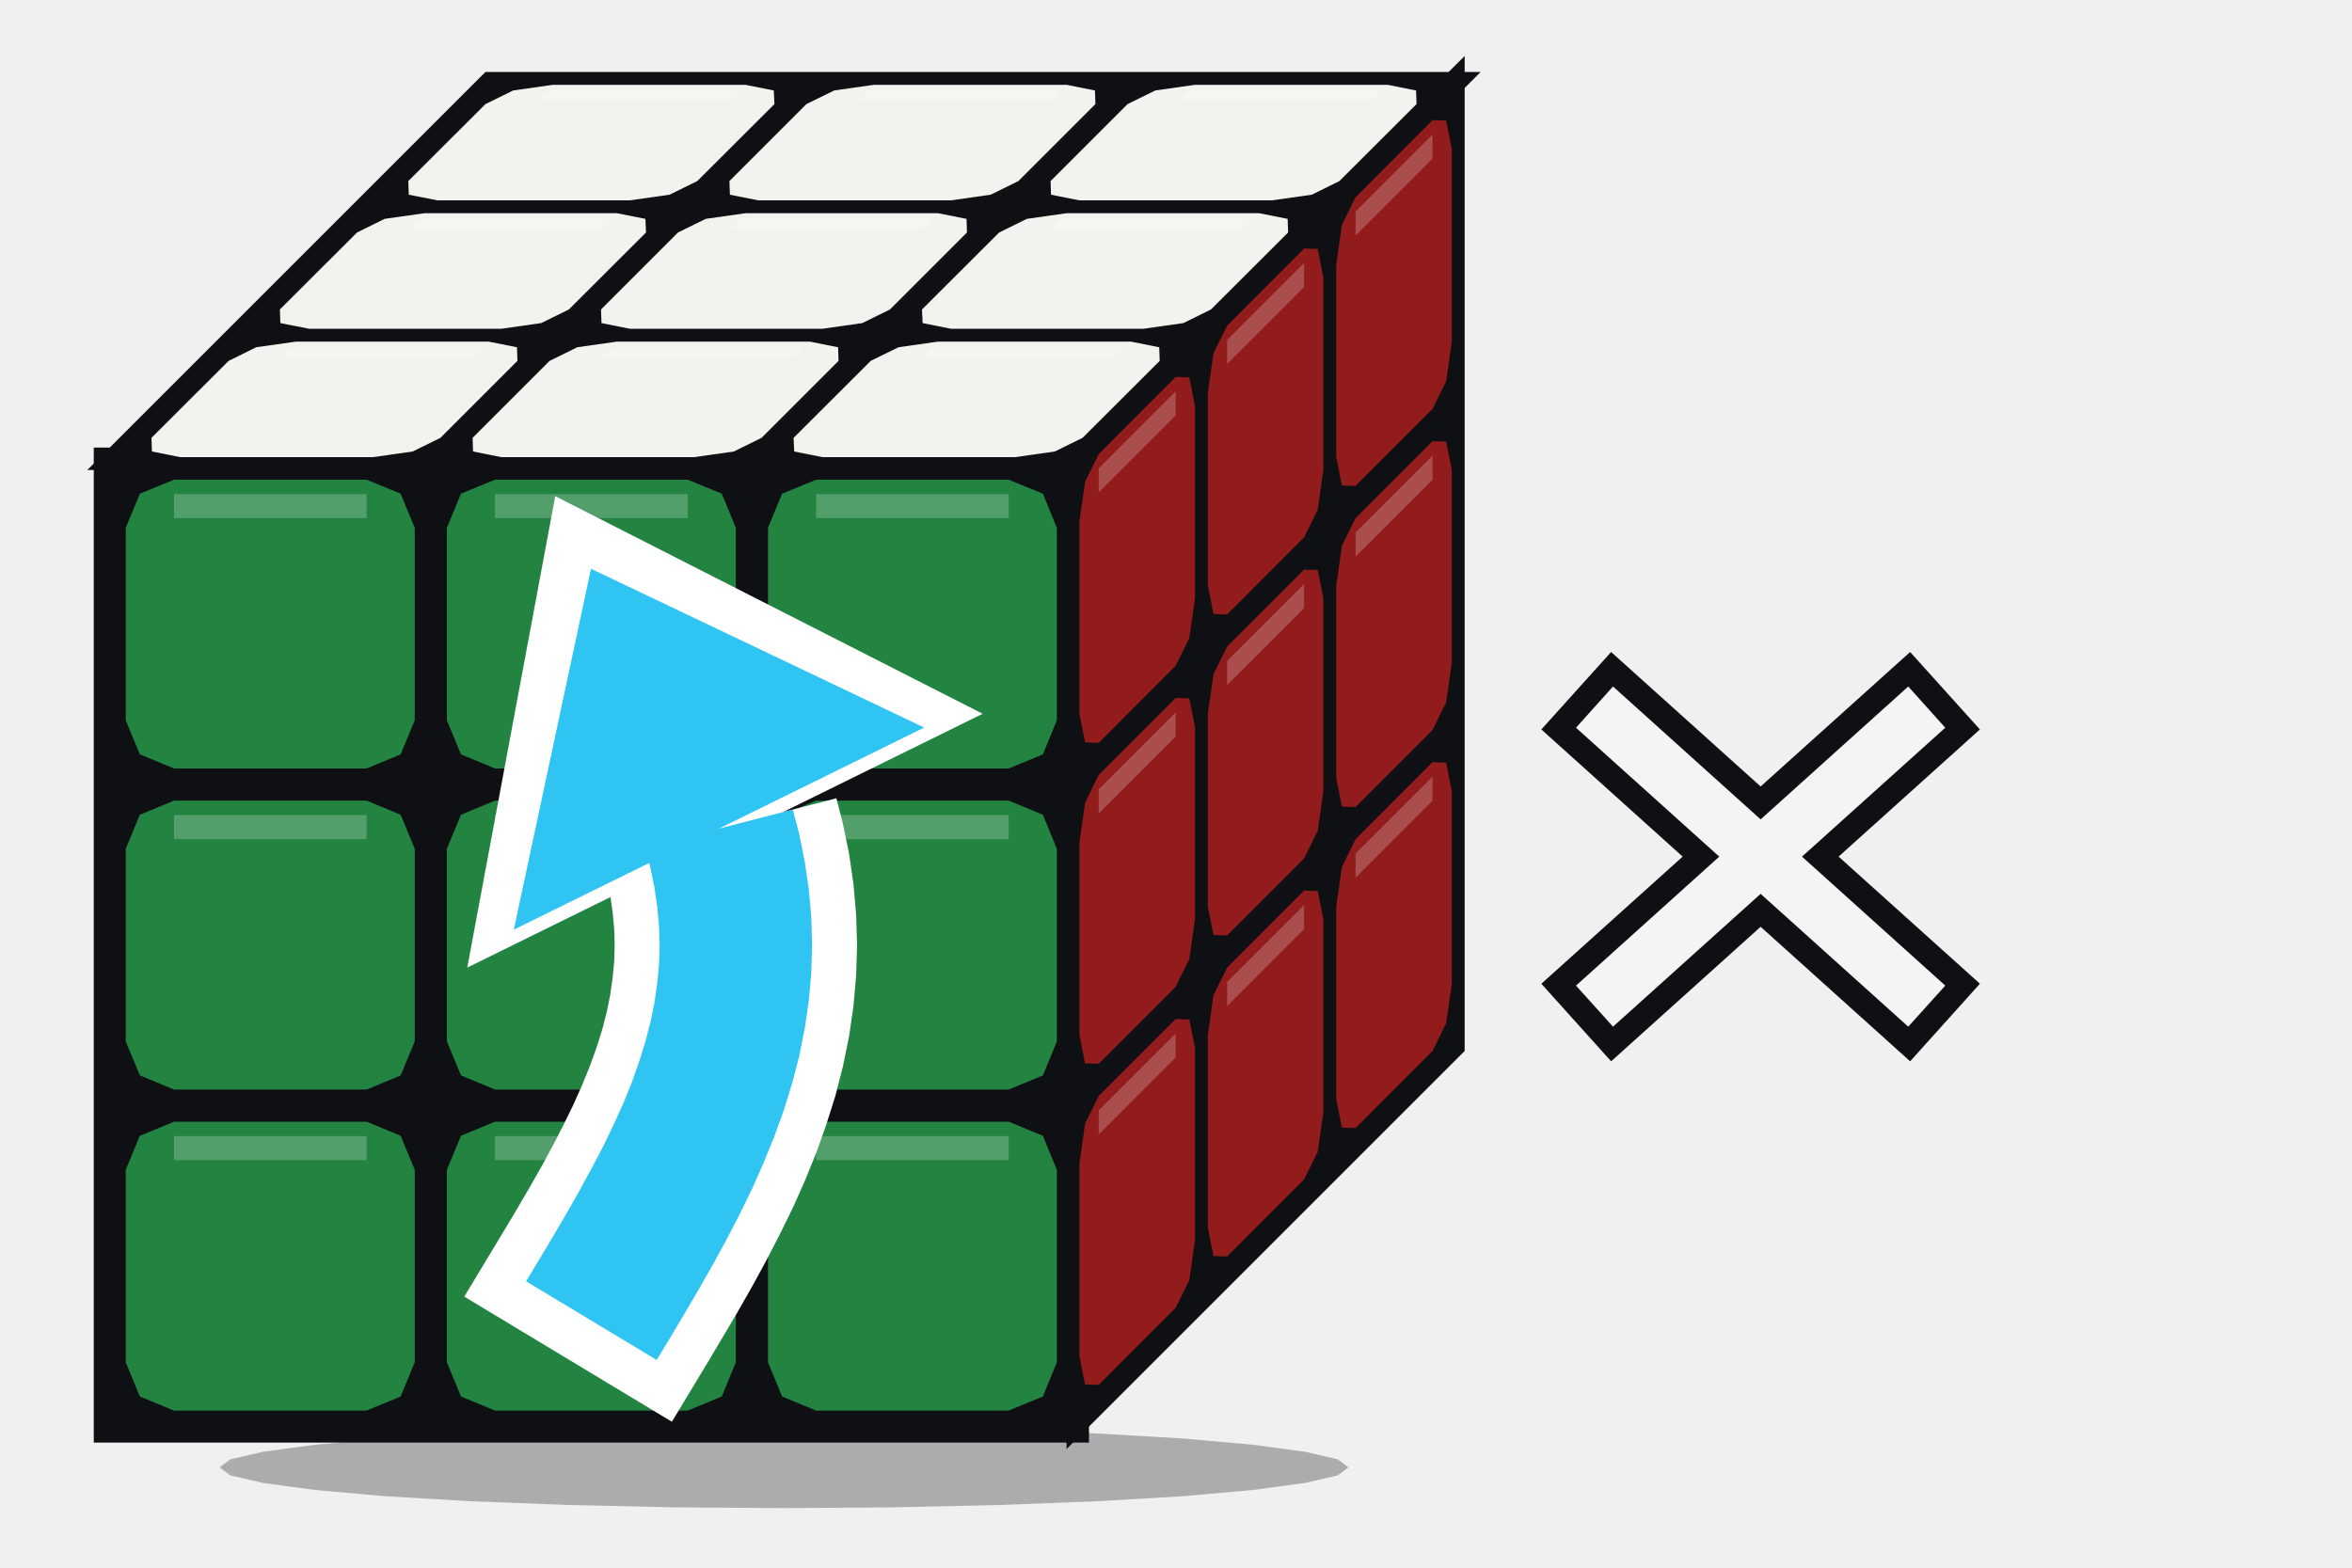
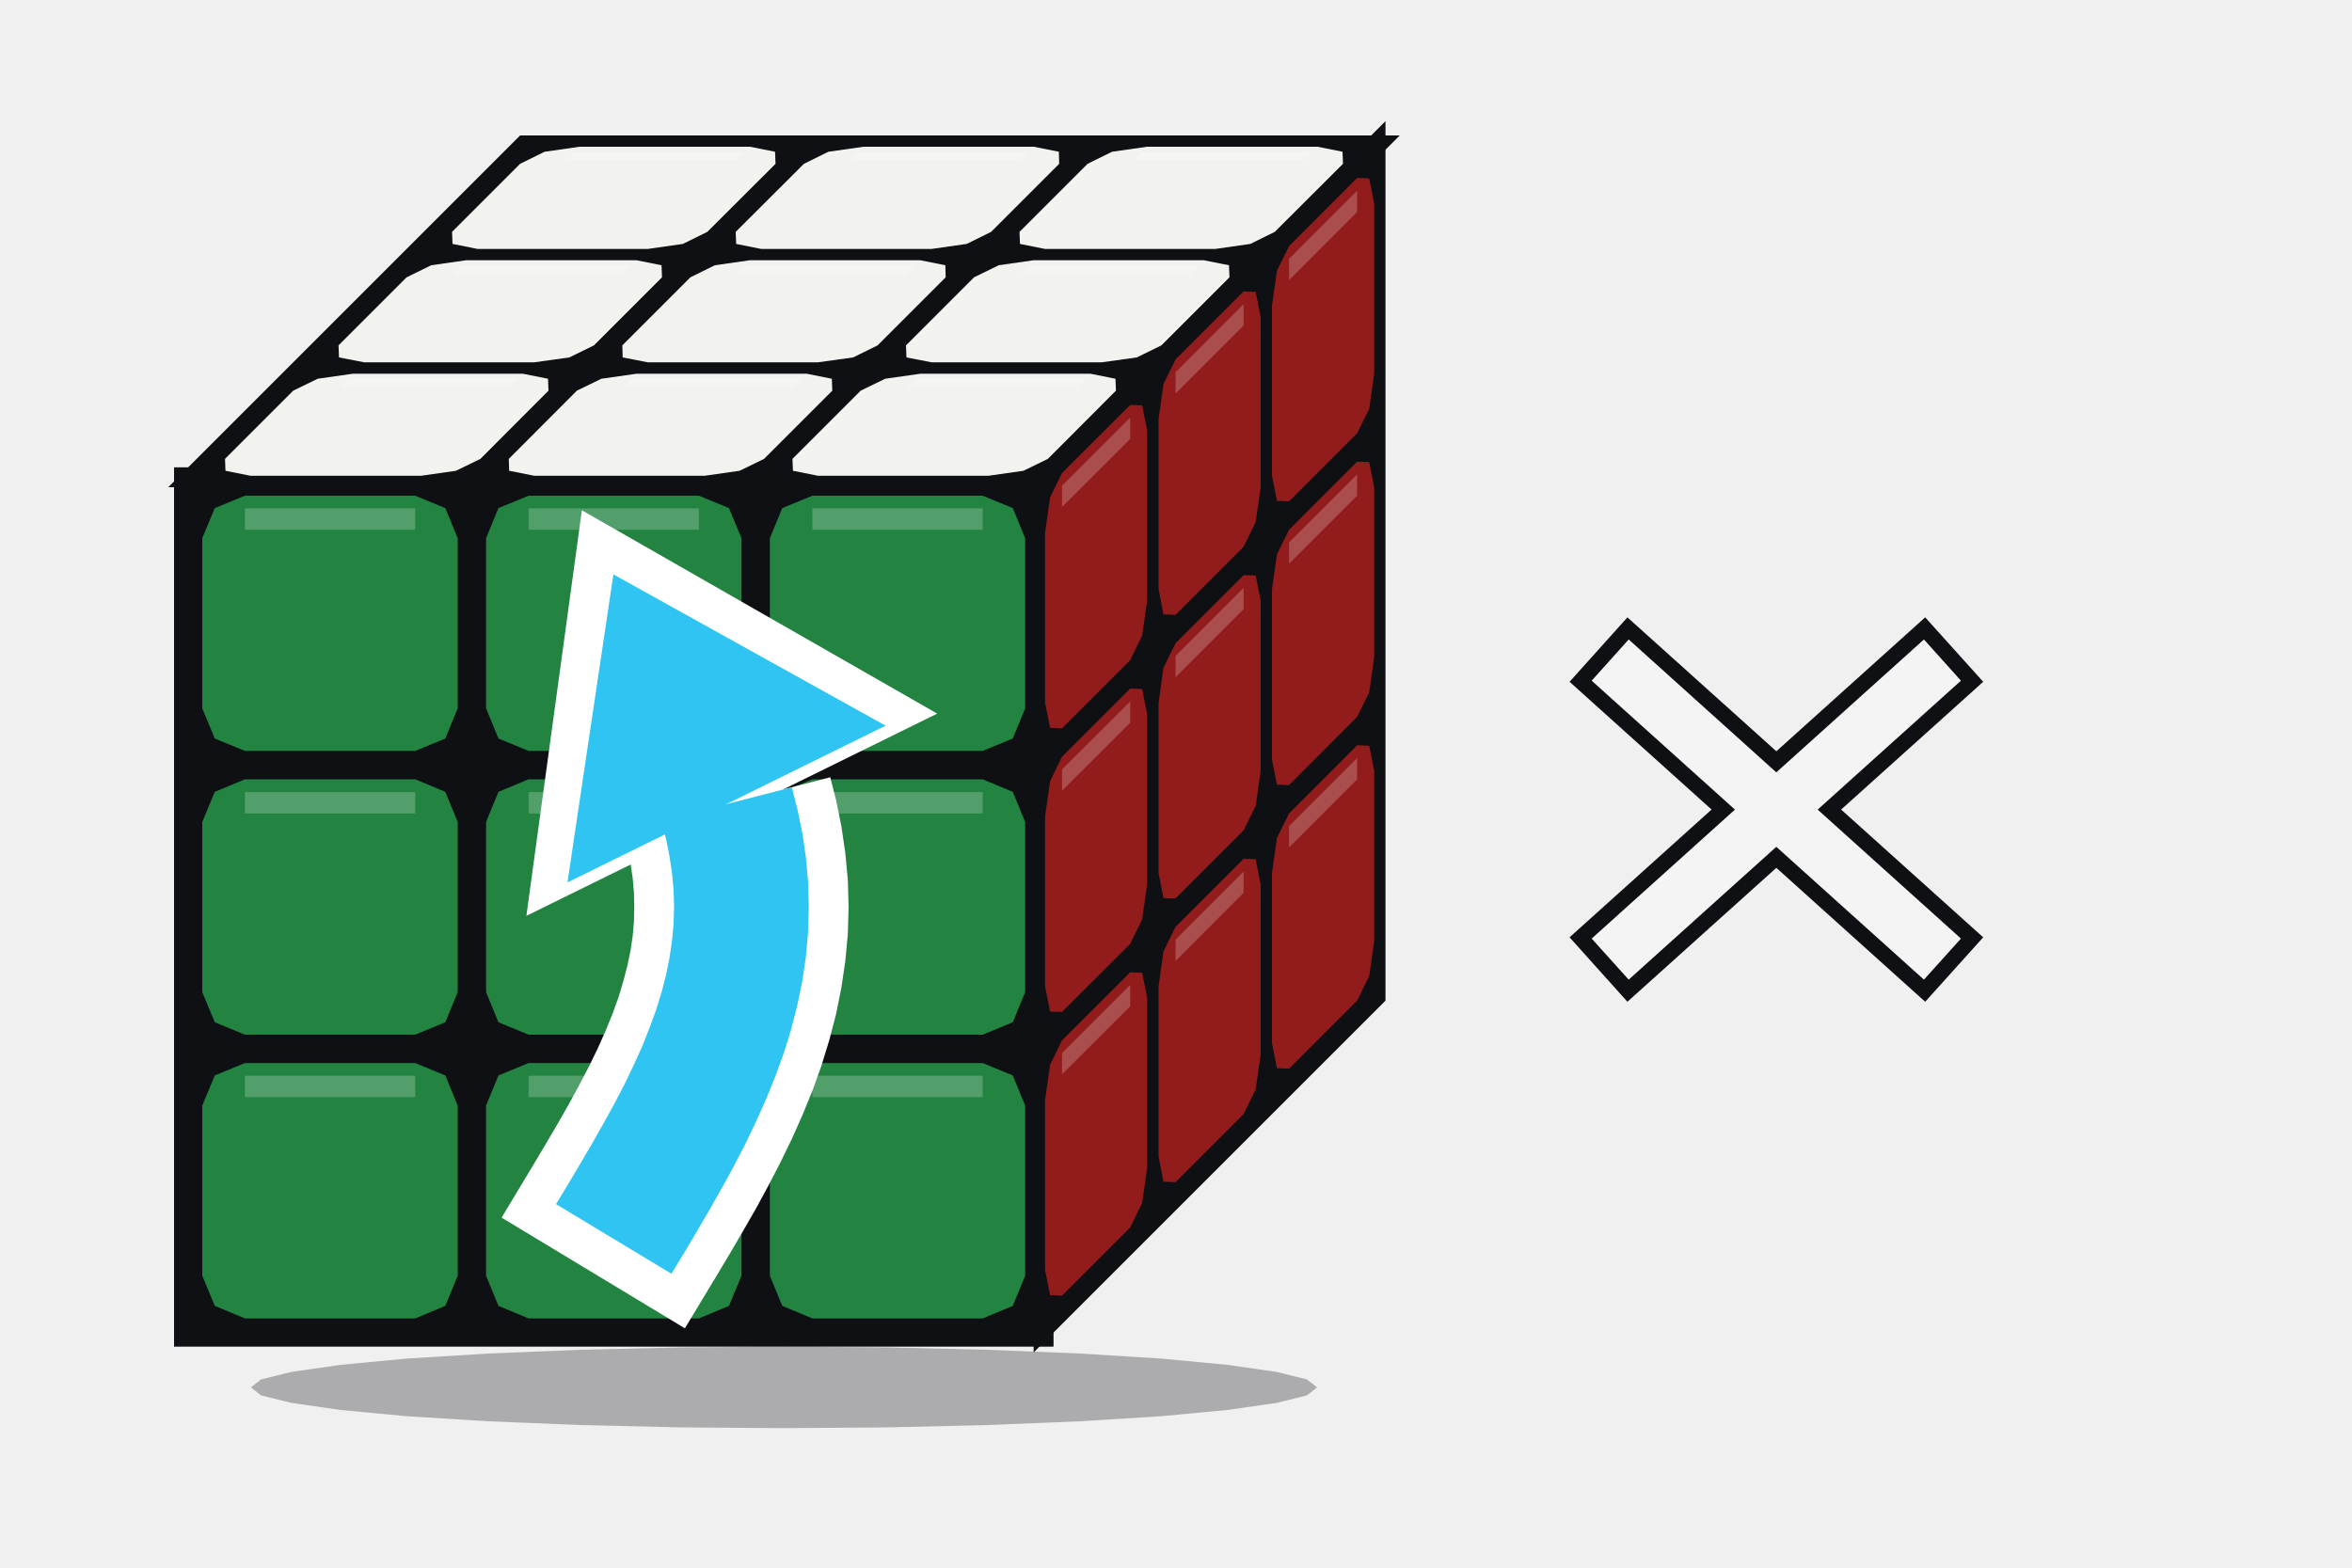
<svg xmlns="http://www.w3.org/2000/svg" viewBox="0 0 150.00 100.00" width="144" height="96">
-   <polygon points="86.00,93.60 85.31,94.11 83.26,94.59 79.93,95.04 75.46,95.44 70.00,95.76 63.78,96.00 57.02,96.15 50.00,96.20 42.98,96.15 36.22,96.00 30.00,95.76 24.54,95.44 20.07,95.04 16.74,94.59 14.69,94.11 14.00,93.60 14.69,93.09 16.74,92.61 20.07,92.16 24.54,91.76 30.00,91.44 36.22,91.20 42.98,91.05 50.00,91.00 57.02,91.05 63.78,91.20 70.00,91.44 75.46,91.76 79.93,92.16 83.26,92.61 85.31,93.09" fill="#0e1014" fill-opacity="0.30" />
-   <polygon points="5.98,92.02 69.45,92.02 69.45,28.55 5.98,28.55" fill="#0e1014" />
-   <polygon points="5.57,29.98 69.04,29.98 94.43,4.59 30.96,4.59" fill="#0e1014" />
-   <polygon points="68.02,92.43 93.41,67.04 93.41,3.57 68.02,28.96" fill="#0e1014" />
-   <polygon points="49.39,6.64 49.35,5.77 47.54,5.41 35.26,5.41 32.73,5.77 30.96,6.64 26.04,11.55 26.07,12.42 27.89,12.78 40.17,12.78 42.70,12.42 44.47,11.55" fill="#f2f2ee" />
-   <polygon points="34.27,6.39 46.56,6.39 47.17,5.78 34.89,5.78" fill="#ffffff" fill-opacity="0.22" />
-   <polygon points="69.86,6.64 69.83,5.77 68.02,5.41 55.73,5.41 53.20,5.77 51.43,6.64 46.52,11.55 46.55,12.42 48.36,12.78 60.65,12.78 63.18,12.42 64.95,11.55" fill="#f2f2ee" />
-   <polygon points="54.75,6.39 67.04,6.39 67.65,5.78 55.36,5.78" fill="#ffffff" fill-opacity="0.22" />
-   <polygon points="90.34,6.64 90.31,5.77 88.50,5.41 76.21,5.41 73.68,5.77 71.91,6.64 67.00,11.55 67.03,12.42 68.84,12.78 81.12,12.78 83.66,12.42 85.42,11.55" fill="#f2f2ee" />
-   <polygon points="75.23,6.39 87.51,6.39 88.13,5.78 75.84,5.78" fill="#ffffff" fill-opacity="0.22" />
-   <polygon points="41.20,14.83 41.16,13.96 39.35,13.60 27.07,13.60 24.53,13.96 22.77,14.83 17.85,19.74 17.88,20.61 19.70,20.97 31.98,20.97 34.51,20.61 36.28,19.74" fill="#f2f2ee" />
-   <polygon points="26.08,14.58 38.37,14.58 38.98,13.97 26.70,13.97" fill="#ffffff" fill-opacity="0.22" />
-   <polygon points="61.67,14.83 61.64,13.96 59.83,13.60 47.54,13.60 45.01,13.96 43.24,14.83 38.33,19.74 38.36,20.61 40.17,20.97 52.46,20.97 54.99,20.61 56.76,19.74" fill="#f2f2ee" />
-   <polygon points="46.56,14.58 58.85,14.58 59.46,13.97 47.17,13.97" fill="#ffffff" fill-opacity="0.22" />
-   <polygon points="82.15,14.83 82.12,13.96 80.30,13.60 68.02,13.60 65.49,13.96 63.72,14.83 58.80,19.74 58.84,20.61 60.65,20.97 72.93,20.97 75.47,20.61 77.23,19.74" fill="#f2f2ee" />
-   <polygon points="67.04,14.58 79.32,14.58 79.94,13.97 67.65,13.97" fill="#ffffff" fill-opacity="0.22" />
-   <polygon points="33.00,23.02 32.97,22.15 31.16,21.79 18.88,21.79 16.34,22.15 14.58,23.02 9.66,27.93 9.69,28.80 11.50,29.16 23.79,29.16 26.32,28.80 28.09,27.93" fill="#f2f2ee" />
-   <polygon points="17.89,22.77 30.18,22.77 30.79,22.16 18.51,22.16" fill="#ffffff" fill-opacity="0.22" />
-   <polygon points="53.48,23.02 53.45,22.15 51.64,21.79 39.35,21.79 36.82,22.15 35.05,23.02 30.14,27.93 30.17,28.80 31.98,29.16 44.27,29.16 46.80,28.80 48.57,27.93" fill="#f2f2ee" />
-   <polygon points="38.37,22.77 50.66,22.77 51.27,22.16 38.98,22.16" fill="#ffffff" fill-opacity="0.22" />
-   <polygon points="73.96,23.02 73.93,22.15 72.11,21.79 59.83,21.79 57.30,22.15 55.53,23.02 50.61,27.93 50.65,28.80 52.46,29.16 64.74,29.16 67.27,28.80 69.04,27.93" fill="#f2f2ee" />
-   <polygon points="58.85,22.77 71.13,22.77 71.75,22.16 59.46,22.16" fill="#ffffff" fill-opacity="0.22" />
-   <polygon points="76.21,25.89 75.85,24.07 74.98,24.04 70.07,28.96 69.20,30.73 68.84,33.26 68.84,45.54 69.20,47.35 70.07,47.39 74.98,42.47 75.85,40.70 76.21,38.17" fill="#921b1b" />
-   <polygon points="70.07,31.41 74.98,26.50 74.98,24.96 70.07,29.88" fill="#ffffff" fill-opacity="0.22" />
-   <polygon points="84.40,17.70 84.04,15.88 83.17,15.85 78.26,20.77 77.39,22.53 77.03,25.07 77.03,37.35 77.39,39.16 78.26,39.20 83.17,34.28 84.04,32.51 84.40,29.98" fill="#921b1b" />
-   <polygon points="78.26,23.22 83.17,18.31 83.17,16.77 78.26,21.69" fill="#ffffff" fill-opacity="0.22" />
-   <polygon points="92.59,9.50 92.23,7.69 91.36,7.66 86.45,12.58 85.58,14.34 85.22,16.88 85.22,29.16 85.58,30.97 86.45,31.00 91.36,26.09 92.23,24.32 92.59,21.79" fill="#921b1b" />
-   <polygon points="86.45,15.03 91.36,10.12 91.36,8.58 86.45,13.50" fill="#ffffff" fill-opacity="0.22" />
-   <polygon points="76.21,46.36 75.85,44.55 74.98,44.52 70.07,49.43 69.20,51.20 68.84,53.73 68.84,66.02 69.20,67.83 70.07,67.86 74.98,62.95 75.85,61.18 76.21,58.65" fill="#921b1b" />
-   <polygon points="70.07,51.89 74.98,46.98 74.98,45.44 70.07,50.35" fill="#ffffff" fill-opacity="0.22" />
-   <polygon points="84.40,38.17 84.04,36.36 83.17,36.33 78.26,41.24 77.39,43.01 77.03,45.54 77.03,57.83 77.39,59.64 78.26,59.67 83.17,54.76 84.04,52.99 84.40,50.46" fill="#921b1b" />
-   <polygon points="78.26,43.70 83.17,38.79 83.17,37.25 78.26,42.16" fill="#ffffff" fill-opacity="0.22" />
-   <polygon points="92.59,29.98 92.23,28.17 91.36,28.14 86.45,33.05 85.58,34.82 85.22,37.35 85.22,49.64 85.58,51.45 86.45,51.48 91.36,46.57 92.23,44.80 92.59,42.27" fill="#921b1b" />
-   <polygon points="86.45,35.51 91.36,30.60 91.36,29.06 86.45,33.97" fill="#ffffff" fill-opacity="0.22" />
-   <polygon points="76.21,66.84 75.85,65.03 74.98,65.00 70.07,69.91 69.20,71.68 68.84,74.21 68.84,86.50 69.20,88.31 70.07,88.34 74.98,83.42 75.85,81.66 76.21,79.12" fill="#921b1b" />
-   <polygon points="70.07,72.37 74.98,67.45 74.98,65.92 70.07,70.83" fill="#ffffff" fill-opacity="0.22" />
-   <polygon points="84.40,58.65 84.04,56.84 83.17,56.80 78.26,61.72 77.39,63.49 77.03,66.02 77.03,78.30 77.39,80.12 78.26,80.15 83.17,75.23 84.04,73.47 84.40,70.93" fill="#921b1b" />
-   <polygon points="78.26,64.18 83.17,59.26 83.17,57.73 78.26,62.64" fill="#ffffff" fill-opacity="0.22" />
-   <polygon points="92.59,50.46 92.23,48.65 91.36,48.61 86.45,53.53 85.58,55.30 85.22,57.83 85.22,70.11 85.58,71.93 86.45,71.96 91.36,67.04 92.23,65.27 92.59,62.74" fill="#921b1b" />
-   <polygon points="86.45,55.99 91.36,51.07 91.36,49.54 86.45,54.45" fill="#ffffff" fill-opacity="0.22" />
-   <polygon points="26.45,33.67 25.55,31.49 23.38,30.60 11.10,30.60 8.92,31.49 8.02,33.67 8.02,45.95 8.92,48.12 11.10,49.02 23.38,49.02 25.55,48.12 26.45,45.95" fill="#238442" />
-   <polygon points="11.10,33.05 23.38,33.05 23.38,31.52 11.10,31.52" fill="#ffffff" fill-opacity="0.22" />
-   <polygon points="46.93,33.67 46.03,31.49 43.86,30.60 31.57,30.60 29.40,31.49 28.50,33.67 28.50,45.95 29.40,48.12 31.57,49.02 43.86,49.02 46.03,48.12 46.93,45.95" fill="#238442" />
-   <polygon points="31.57,33.05 43.86,33.05 43.86,31.52 31.57,31.52" fill="#ffffff" fill-opacity="0.22" />
-   <polygon points="67.40,33.67 66.51,31.49 64.33,30.60 52.05,30.60 49.88,31.49 48.98,33.67 48.98,45.95 49.88,48.12 52.05,49.02 64.33,49.02 66.51,48.12 67.40,45.95" fill="#238442" />
-   <polygon points="52.05,33.05 64.33,33.05 64.33,31.52 52.05,31.52" fill="#ffffff" fill-opacity="0.22" />
-   <polygon points="26.45,54.14 25.55,51.97 23.38,51.07 11.10,51.07 8.92,51.97 8.02,54.14 8.02,66.43 8.92,68.60 11.10,69.50 23.38,69.50 25.55,68.60 26.45,66.43" fill="#238442" />
-   <polygon points="11.10,53.53 23.38,53.53 23.38,51.99 11.10,51.99" fill="#ffffff" fill-opacity="0.22" />
-   <polygon points="46.93,54.14 46.03,51.97 43.86,51.07 31.57,51.07 29.40,51.97 28.50,54.14 28.50,66.43 29.40,68.60 31.57,69.50 43.86,69.50 46.03,68.60 46.93,66.43" fill="#238442" />
-   <polygon points="31.57,53.53 43.86,53.53 43.86,51.99 31.57,51.99" fill="#ffffff" fill-opacity="0.22" />
-   <polygon points="67.40,54.14 66.51,51.97 64.33,51.07 52.05,51.07 49.88,51.97 48.98,54.14 48.98,66.43 49.88,68.60 52.05,69.50 64.33,69.50 66.51,68.60 67.40,66.43" fill="#238442" />
-   <polygon points="52.05,53.53 64.33,53.53 64.33,51.99 52.05,51.99" fill="#ffffff" fill-opacity="0.22" />
-   <polygon points="26.45,74.62 25.55,72.45 23.38,71.55 11.10,71.55 8.92,72.45 8.02,74.62 8.02,86.90 8.92,89.08 11.10,89.98 23.38,89.98 25.55,89.08 26.45,86.90" fill="#238442" />
-   <polygon points="11.10,74.00 23.38,74.00 23.38,72.47 11.10,72.47" fill="#ffffff" fill-opacity="0.22" />
-   <polygon points="46.93,74.62 46.03,72.45 43.86,71.55 31.57,71.55 29.40,72.45 28.50,74.62 28.50,86.90 29.40,89.08 31.57,89.98 43.86,89.98 46.03,89.08 46.93,86.90" fill="#238442" />
-   <polygon points="31.57,74.00 43.86,74.00 43.86,72.47 31.57,72.47" fill="#ffffff" fill-opacity="0.22" />
-   <polygon points="67.40,74.62 66.51,72.45 64.33,71.55 52.05,71.55 49.88,72.45 48.98,74.62 48.98,86.90 49.88,89.08 52.05,89.98 64.33,89.98 66.51,89.08 67.40,86.90" fill="#238442" />
-   <polygon points="52.05,74.00 64.33,74.00 64.33,72.47 52.05,72.47" fill="#ffffff" fill-opacity="0.22" />
-   <polygon points="29.61,82.71 31.99,78.76 32.86,77.31 33.69,75.89 34.49,74.49 35.23,73.13 35.92,71.79 36.55,70.50 37.12,69.23 37.62,68.00 38.05,66.81 38.41,65.66 38.70,64.54 38.92,63.44 39.07,62.38 39.17,61.33 39.20,60.29 39.17,59.24 39.07,58.19 38.92,57.13 38.69,56.03 38.37,54.79 53.34,50.92 53.76,52.56 54.15,54.46 54.43,56.39 54.60,58.33 54.66,60.29 54.60,62.24 54.43,64.18 54.15,66.11 53.76,68.01 53.28,69.89 52.70,71.73 52.06,73.53 51.34,75.30 50.57,77.03 49.74,78.72 48.88,80.39 47.99,82.02 47.08,83.62 46.16,85.18 45.24,86.73 42.85,90.69" fill="#ffffff" />
-   <polygon points="29.80,61.72 35.41,31.65 62.67,45.53" fill="#ffffff" />
-   <polygon points="33.55,81.73 34.45,80.24 35.33,78.77 36.18,77.32 36.99,75.89 37.76,74.47 38.49,73.08 39.15,71.71 39.76,70.36 40.30,69.03 40.76,67.72 41.16,66.44 41.49,65.18 41.74,63.94 41.92,62.71 42.03,61.50 42.07,60.29 42.03,59.08 41.92,57.86 41.74,56.63 41.49,55.39 41.15,54.07 50.56,51.64 50.97,53.20 51.32,54.96 51.58,56.72 51.74,58.50 51.79,60.29 51.74,62.07 51.58,63.85 51.32,65.62 50.97,67.37 50.52,69.10 49.99,70.81 49.38,72.50 48.70,74.17 47.97,75.82 47.18,77.44 46.35,79.04 45.49,80.62 44.60,82.18 43.70,83.72 42.79,85.25 41.88,86.75" fill="#2fc4f2" />
-   <polygon points="32.77,59.30 37.69,36.28 58.94,46.41" fill="#2fc4f2" />
-   <polygon points="98.30,46.53 121.82,67.70 126.27,62.75 102.75,41.59" fill="#0e1014" />
-   <polygon points="121.82,41.59 98.30,62.75 102.75,67.70 126.27,46.53" fill="#0e1014" />
-   <polygon points="100.51,46.42 121.70,65.49 124.06,62.87 102.87,43.79" fill="#f4f4f4" />
-   <polygon points="121.70,43.79 100.51,62.87 102.87,65.49 124.06,46.42" fill="#f4f4f4" />
+   <polygon points="84.00,88.50 83.35,89.01 81.41,89.49 78.27,89.94 74.04,90.34 68.89,90.66 63.01,90.90 56.63,91.05 50.00,91.10 43.37,91.05 36.99,90.90 31.11,90.66 25.96,90.34 21.73,89.94 18.59,89.49 16.65,89.01 16.00,88.50 16.65,87.99 18.59,87.51 21.73,87.06 25.96,86.66 31.11,86.34 36.99,86.10 43.37,85.95 50.00,85.90 56.63,85.95 63.01,86.10 68.89,86.34 74.04,86.66 78.27,87.06 81.41,87.51 83.35,87.99" fill="#0e1014" fill-opacity="0.30" />
+   <polygon points="11.10,85.90 67.19,85.90 67.19,29.81 11.10,29.81" fill="#0e1014" />
+   <polygon points="10.73,31.08 66.83,31.08 89.27,8.64 33.17,8.64" fill="#0e1014" />
+   <polygon points="65.92,86.27 88.36,63.83 88.36,7.73 65.92,30.17" fill="#0e1014" />
+   <polygon points="49.46,10.45 49.43,9.68 47.83,9.36 36.97,9.36 34.73,9.68 33.17,10.45 28.83,14.79 28.86,15.56 30.46,15.88 41.31,15.88 43.55,15.56 45.11,14.79" fill="#f2f2ee" />
+   <polygon points="36.10,10.23 46.96,10.23 47.50,9.69 36.65,9.69" fill="#ffffff" fill-opacity="0.22" />
+   <polygon points="67.55,10.45 67.53,9.68 65.92,9.36 55.07,9.36 52.83,9.68 51.27,10.45 46.92,14.79 46.95,15.56 48.55,15.88 59.41,15.88 61.65,15.56 63.21,14.79" fill="#f2f2ee" />
+   <polygon points="54.20,10.23 65.06,10.23 65.60,9.69 54.74,9.69" fill="#ffffff" fill-opacity="0.22" />
+   <polygon points="85.65,10.45 85.62,9.68 84.02,9.36 73.16,9.36 70.92,9.68 69.36,10.45 65.02,14.79 65.05,15.56 66.65,15.88 77.50,15.88 79.74,15.56 81.30,14.79" fill="#f2f2ee" />
+   <polygon points="72.29,10.23 83.15,10.23 83.69,9.69 72.84,9.69" fill="#ffffff" fill-opacity="0.22" />
+   <polygon points="42.22,17.69 42.19,16.92 40.59,16.60 29.73,16.60 27.50,16.92 25.93,17.69 21.59,22.03 21.62,22.80 23.22,23.11 34.08,23.11 36.31,22.80 37.88,22.03" fill="#f2f2ee" />
+   <polygon points="28.86,17.47 39.72,17.47 40.26,16.93 29.41,16.93" fill="#ffffff" fill-opacity="0.22" />
+   <polygon points="60.31,17.69 60.29,16.92 58.69,16.60 47.83,16.60 45.59,16.92 44.03,17.69 39.69,22.03 39.71,22.80 41.31,23.11 52.17,23.11 54.41,22.80 55.97,22.03" fill="#f2f2ee" />
+   <polygon points="46.96,17.47 57.82,17.47 58.36,16.93 47.50,16.93" fill="#ffffff" fill-opacity="0.22" />
+   <polygon points="78.41,17.69 78.38,16.92 76.78,16.60 65.92,16.60 63.69,16.92 62.12,17.69 57.78,22.03 57.81,22.80 59.41,23.11 70.27,23.11 72.50,22.80 74.07,22.03" fill="#f2f2ee" />
+   <polygon points="65.06,17.47 75.91,17.47 76.46,16.93 65.60,16.93" fill="#ffffff" fill-opacity="0.22" />
+   <polygon points="34.98,24.92 34.95,24.16 33.35,23.84 22.50,23.84 20.26,24.16 18.70,24.92 14.35,29.27 14.38,30.03 15.98,30.35 26.84,30.35 29.08,30.03 30.64,29.27" fill="#f2f2ee" />
+   <polygon points="21.63,24.71 32.48,24.71 33.03,24.16 22.17,24.16" fill="#ffffff" fill-opacity="0.22" />
+   <polygon points="53.08,24.92 53.05,24.16 51.45,23.84 40.59,23.84 38.35,24.16 36.79,24.92 32.45,29.27 32.47,30.03 34.08,30.35 44.93,30.35 47.17,30.03 48.73,29.27" fill="#f2f2ee" />
+   <polygon points="39.72,24.71 50.58,24.71 51.12,24.16 40.26,24.16" fill="#ffffff" fill-opacity="0.22" />
+   <polygon points="71.17,24.92 71.14,24.16 69.54,23.84 58.69,23.84 56.45,24.16 54.89,24.92 50.54,29.27 50.57,30.03 52.17,30.35 63.03,30.35 65.27,30.03 66.83,29.27" fill="#f2f2ee" />
+   <polygon points="57.82,24.71 68.67,24.71 69.22,24.16 58.36,24.16" fill="#ffffff" fill-opacity="0.22" />
+   <polygon points="73.16,27.46 72.84,25.86 72.08,25.83 67.73,30.17 66.97,31.73 66.65,33.97 66.65,44.83 66.97,46.43 67.73,46.46 72.08,42.11 72.84,40.55 73.16,38.31" fill="#921b1b" />
+   <polygon points="67.73,32.34 72.08,28.00 72.08,26.64 67.73,30.99" fill="#ffffff" fill-opacity="0.22" />
+   <polygon points="80.40,20.22 80.08,18.62 79.31,18.59 74.97,22.93 74.20,24.50 73.89,26.73 73.89,37.59 74.20,39.19 74.97,39.22 79.31,34.88 80.08,33.31 80.40,31.08" fill="#921b1b" />
+   <polygon points="74.97,25.10 79.31,20.76 79.31,19.40 74.97,23.75" fill="#ffffff" fill-opacity="0.22" />
+   <polygon points="87.64,12.98 87.32,11.38 86.55,11.35 82.21,15.70 81.44,17.26 81.12,19.50 81.12,30.35 81.44,31.95 82.21,31.98 86.55,27.64 87.32,26.08 87.64,23.84" fill="#921b1b" />
+   <polygon points="82.21,17.87 86.55,13.52 86.55,12.17 82.21,16.51" fill="#ffffff" fill-opacity="0.22" />
+   <polygon points="73.16,45.55 72.84,43.95 72.08,43.92 67.73,48.27 66.97,49.83 66.65,52.07 66.65,62.92 66.97,64.53 67.73,64.55 72.08,60.21 72.84,58.65 73.16,56.41" fill="#921b1b" />
+   <polygon points="67.73,50.44 72.08,46.10 72.08,44.74 67.73,49.08" fill="#ffffff" fill-opacity="0.22" />
+   <polygon points="80.40,38.31 80.08,36.71 79.31,36.69 74.97,41.03 74.20,42.59 73.89,44.83 73.89,55.69 74.20,57.29 74.97,57.31 79.31,52.97 80.08,51.41 80.40,49.17" fill="#921b1b" />
+   <polygon points="74.97,43.20 79.31,38.86 79.31,37.50 74.97,41.84" fill="#ffffff" fill-opacity="0.22" />
+   <polygon points="87.64,31.08 87.32,29.47 86.55,29.45 82.21,33.79 81.44,35.35 81.12,37.59 81.12,48.45 81.44,50.05 82.21,50.08 86.55,45.73 87.32,44.17 87.64,41.93" fill="#921b1b" />
+   <polygon points="82.21,35.96 86.55,31.62 86.55,30.26 82.21,34.60" fill="#ffffff" fill-opacity="0.22" />
+   <polygon points="73.16,63.65 72.84,62.05 72.08,62.02 67.73,66.36 66.97,67.92 66.65,70.16 66.65,81.02 66.97,82.62 67.73,82.65 72.08,78.30 72.84,76.74 73.16,74.50" fill="#921b1b" />
+   <polygon points="67.73,68.53 72.08,64.19 72.08,62.83 67.73,67.18" fill="#ffffff" fill-opacity="0.22" />
+   <polygon points="80.40,56.41 80.08,54.81 79.31,54.78 74.97,59.12 74.20,60.69 73.89,62.92 73.89,73.78 74.20,75.38 74.97,75.41 79.31,71.07 80.08,69.50 80.40,67.27" fill="#921b1b" />
+   <polygon points="74.97,61.30 79.31,56.95 79.31,55.60 74.97,59.94" fill="#ffffff" fill-opacity="0.22" />
+   <polygon points="87.64,49.17 87.32,47.57 86.55,47.54 82.21,51.89 81.44,53.45 81.12,55.69 81.12,66.54 81.44,68.14 82.21,68.17 86.55,63.83 87.32,62.27 87.64,60.03" fill="#921b1b" />
+   <polygon points="82.21,54.06 86.55,49.71 86.55,48.36 82.21,52.70" fill="#ffffff" fill-opacity="0.22" />
+   <polygon points="29.19,34.33 28.40,32.41 26.48,31.62 15.62,31.62 13.70,32.41 12.90,34.33 12.90,45.19 13.70,47.11 15.62,47.90 26.48,47.90 28.40,47.11 29.19,45.19" fill="#238442" />
+   <polygon points="15.62,33.79 26.48,33.79 26.48,32.43 15.62,32.43" fill="#ffffff" fill-opacity="0.22" />
+   <polygon points="47.29,34.33 46.49,32.41 44.57,31.62 33.71,31.62 31.79,32.41 31.00,34.33 31.00,45.19 31.79,47.11 33.71,47.90 44.57,47.90 46.49,47.11 47.29,45.19" fill="#238442" />
+   <polygon points="33.71,33.79 44.57,33.79 44.57,32.43 33.71,32.43" fill="#ffffff" fill-opacity="0.22" />
+   <polygon points="65.38,34.33 64.59,32.41 62.67,31.62 51.81,31.62 49.89,32.41 49.10,34.33 49.10,45.19 49.89,47.11 51.81,47.90 62.67,47.90 64.59,47.11 65.38,45.19" fill="#238442" />
+   <polygon points="51.81,33.79 62.67,33.79 62.67,32.43 51.81,32.43" fill="#ffffff" fill-opacity="0.22" />
+   <polygon points="29.19,52.43 28.40,50.51 26.48,49.71 15.62,49.71 13.70,50.51 12.90,52.43 12.90,63.29 13.70,65.21 15.62,66.00 26.48,66.00 28.40,65.21 29.19,63.29" fill="#238442" />
+   <polygon points="15.62,51.89 26.48,51.89 26.48,50.53 15.62,50.53" fill="#ffffff" fill-opacity="0.22" />
+   <polygon points="47.29,52.43 46.49,50.51 44.57,49.71 33.71,49.71 31.79,50.51 31.00,52.43 31.00,63.29 31.79,65.21 33.71,66.00 44.57,66.00 46.49,65.21 47.29,63.29" fill="#238442" />
+   <polygon points="33.71,51.89 44.57,51.89 44.57,50.53 33.71,50.53" fill="#ffffff" fill-opacity="0.22" />
+   <polygon points="65.38,52.43 64.59,50.51 62.67,49.71 51.81,49.71 49.89,50.51 49.10,52.43 49.10,63.29 49.89,65.21 51.81,66.00 62.67,66.00 64.59,65.21 65.38,63.29" fill="#238442" />
+   <polygon points="51.81,51.89 62.67,51.89 62.67,50.53 51.81,50.53" fill="#ffffff" fill-opacity="0.22" />
+   <polygon points="29.19,70.52 28.40,68.60 26.48,67.81 15.62,67.81 13.70,68.60 12.90,70.52 12.90,81.38 13.70,83.30 15.62,84.10 26.48,84.10 28.40,83.30 29.19,81.38" fill="#238442" />
+   <polygon points="15.62,69.98 26.48,69.98 26.48,68.62 15.62,68.62" fill="#ffffff" fill-opacity="0.22" />
+   <polygon points="47.29,70.52 46.49,68.60 44.57,67.81 33.71,67.81 31.79,68.60 31.00,70.52 31.00,81.38 31.79,83.30 33.71,84.10 44.57,84.10 46.49,83.30 47.29,81.38" fill="#238442" />
+   <polygon points="33.71,69.98 44.57,69.98 44.57,68.62 33.71,68.62" fill="#ffffff" fill-opacity="0.22" />
+   <polygon points="65.38,70.52 64.59,68.60 62.67,67.81 51.81,67.81 49.89,68.60 49.10,70.52 49.10,81.38 49.89,83.30 51.81,84.10 62.67,84.10 64.59,83.30 65.38,81.38" fill="#238442" />
+   <polygon points="51.81,69.98 62.67,69.98 62.67,68.62 51.81,68.62" fill="#ffffff" fill-opacity="0.22" />
+   <polygon points="31.99,77.67 34.09,74.18 34.85,72.90 35.59,71.64 36.29,70.41 36.95,69.20 37.56,68.03 38.12,66.88 38.62,65.76 39.06,64.68 39.44,63.63 39.75,62.60 40.01,61.61 40.21,60.65 40.35,59.71 40.43,58.78 40.45,57.86 40.43,56.94 40.35,56.01 40.21,55.07 40.01,54.10 39.72,53.00 52.95,49.58 53.32,51.03 53.66,52.71 53.91,54.41 54.07,56.13 54.12,57.86 54.07,59.58 53.91,61.30 53.66,63.00 53.32,64.69 52.89,66.34 52.39,67.97 51.82,69.56 51.18,71.12 50.50,72.65 49.77,74.15 49.01,75.62 48.23,77.06 47.42,78.47 46.61,79.86 45.79,81.23 43.68,84.73" fill="#ffffff" />
+   <polygon points="33.57,58.42 37.11,32.55 59.77,45.52" fill="#ffffff" />
+   <polygon points="35.46,76.81 36.26,75.49 37.03,74.19 37.78,72.91 38.50,71.64 39.19,70.39 39.83,69.16 40.41,67.95 40.95,66.76 41.42,65.58 41.84,64.43 42.19,63.30 42.48,62.18 42.70,61.09 42.86,60.00 42.96,58.93 42.99,57.86 42.96,56.79 42.86,55.71 42.70,54.63 42.48,53.53 42.18,52.36 50.50,50.22 50.85,51.60 51.17,53.15 51.40,54.71 51.54,56.28 51.58,57.86 51.54,59.43 51.40,61.01 51.17,62.57 50.85,64.12 50.46,65.65 49.99,67.16 49.45,68.66 48.85,70.13 48.20,71.58 47.51,73.02 46.78,74.43 46.01,75.83 45.23,77.21 44.43,78.57 43.63,79.92 42.82,81.25" fill="#2fc4f2" />
+   <polygon points="36.19,56.29 39.12,36.64 56.48,46.29" fill="#2fc4f2" />
+   <polygon points="100.10,43.49 122.78,63.90 126.48,59.79 103.79,39.38" fill="#0e1014" />
+   <polygon points="122.78,39.38 100.10,59.79 103.79,63.90 126.48,43.49" fill="#0e1014" />
+   <polygon points="101.51,43.42 122.70,62.49 125.06,59.87 103.87,40.79" fill="#f4f4f4" />
+   <polygon points="122.70,40.79 101.51,59.87 103.87,62.49 125.06,43.42" fill="#f4f4f4" />
</svg>
